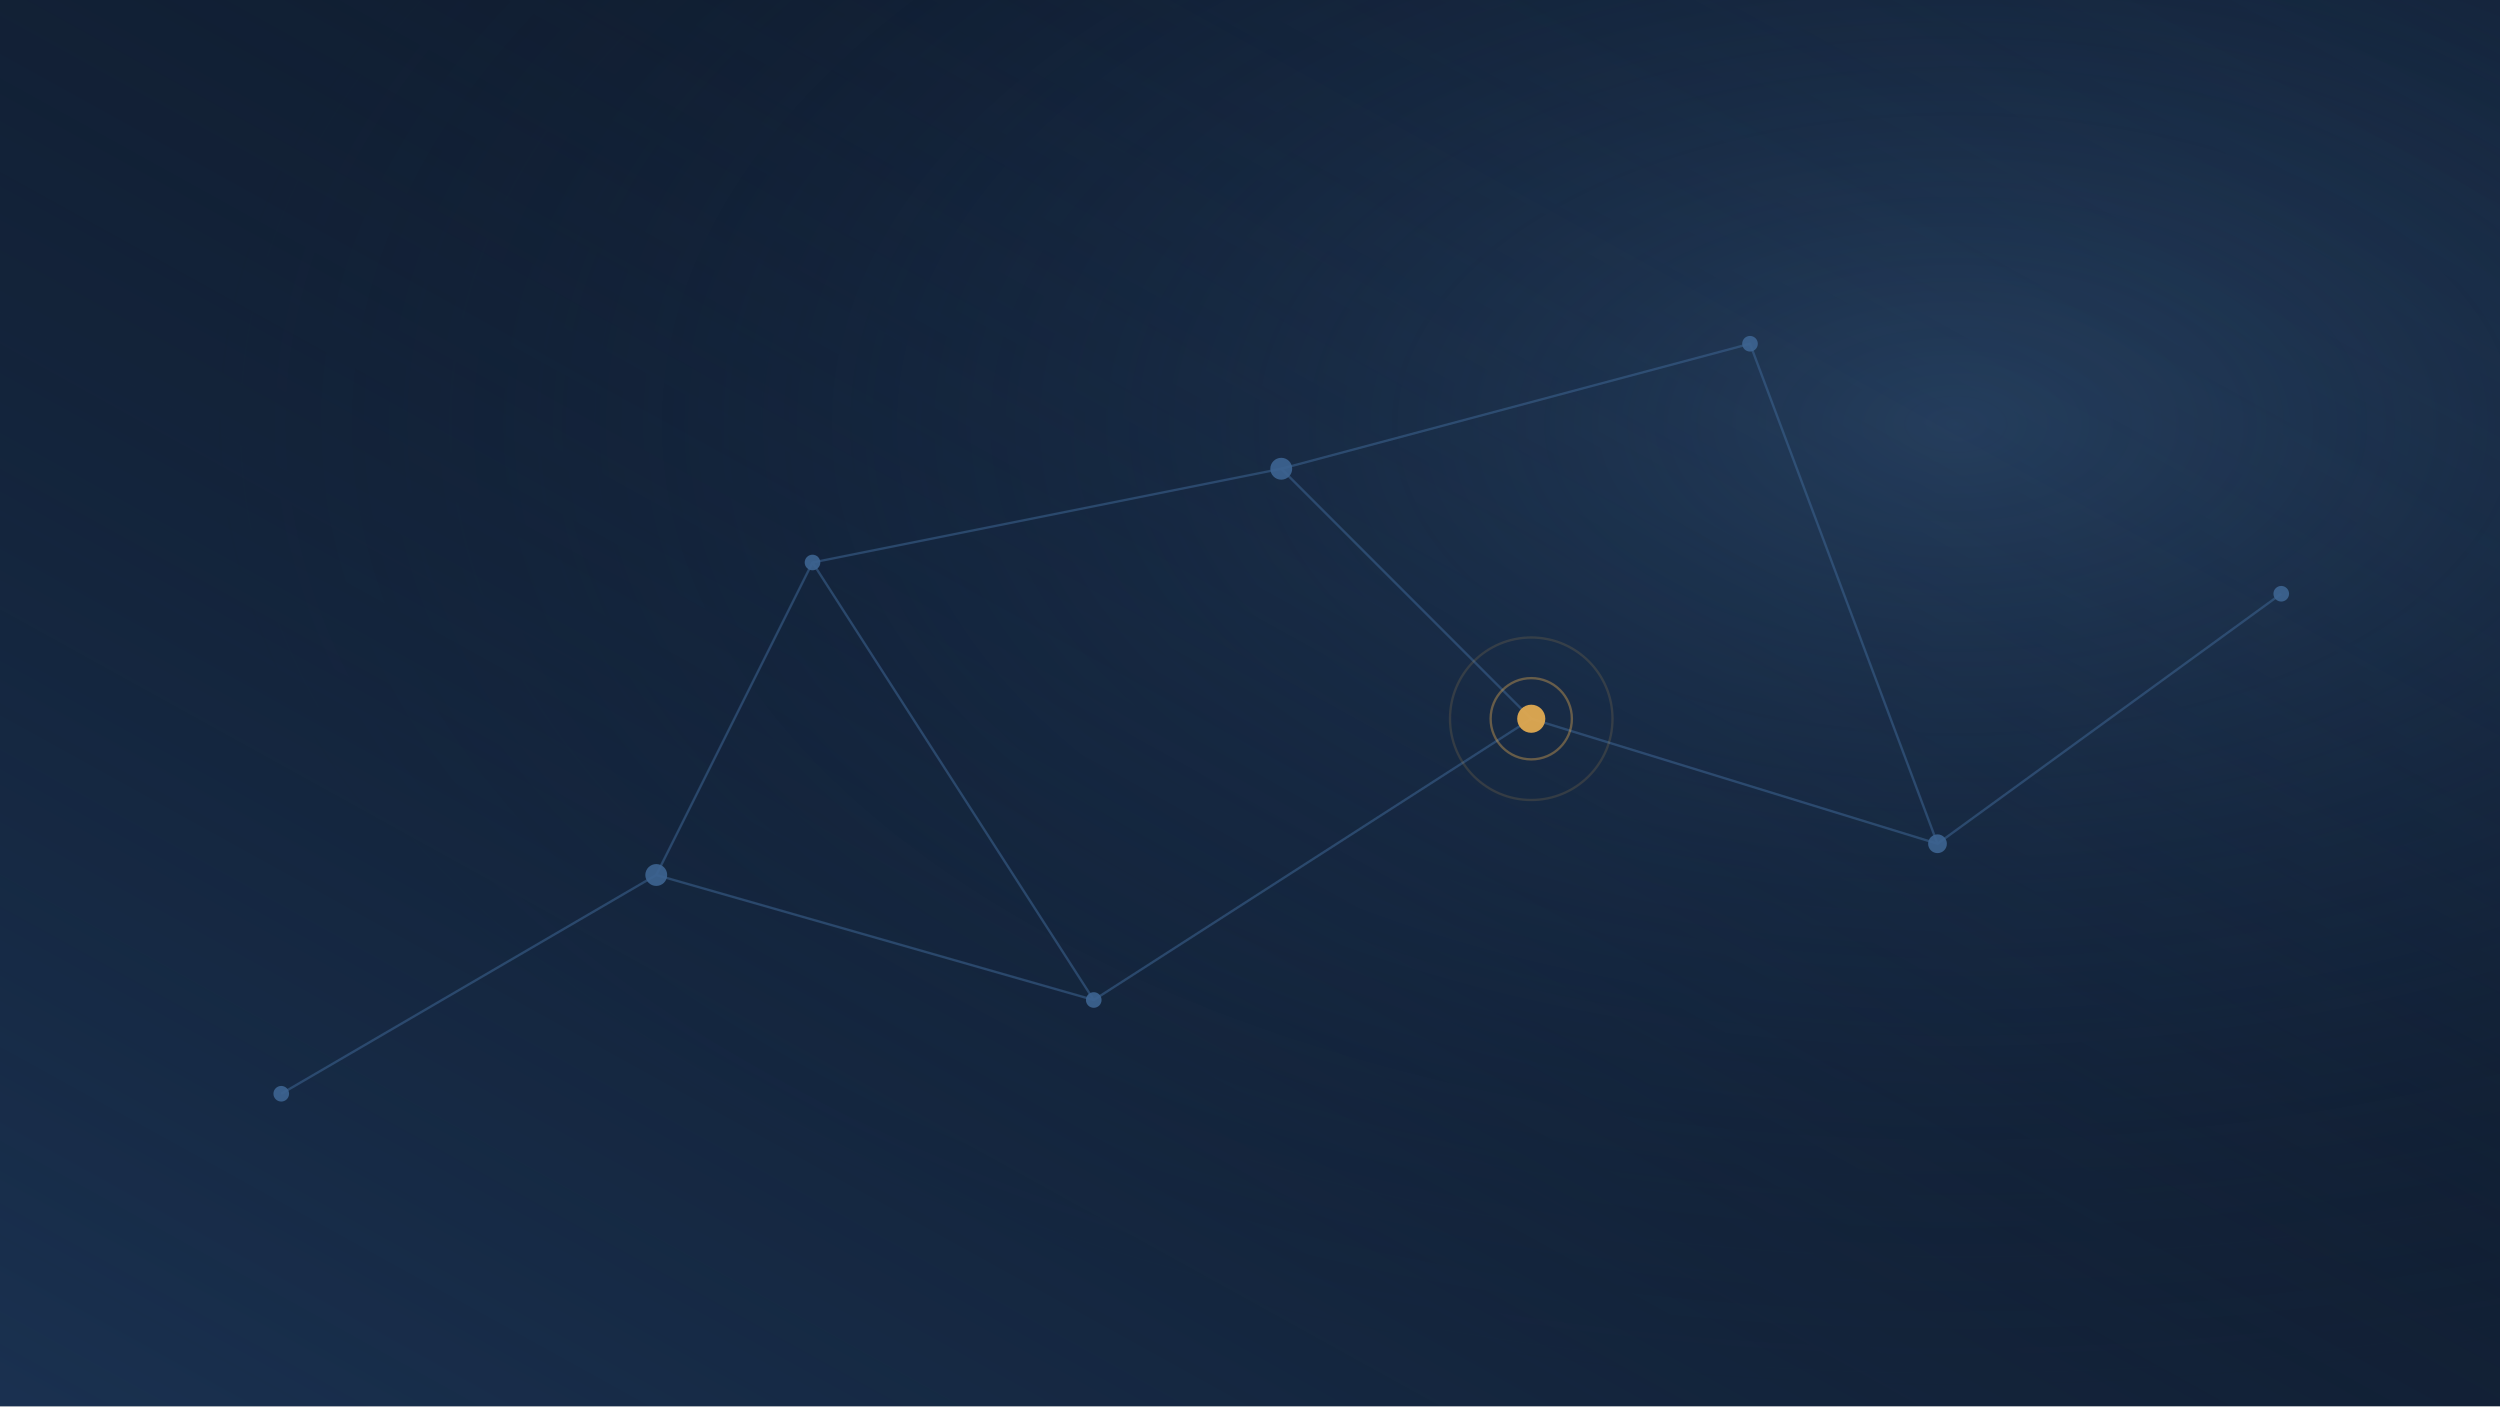
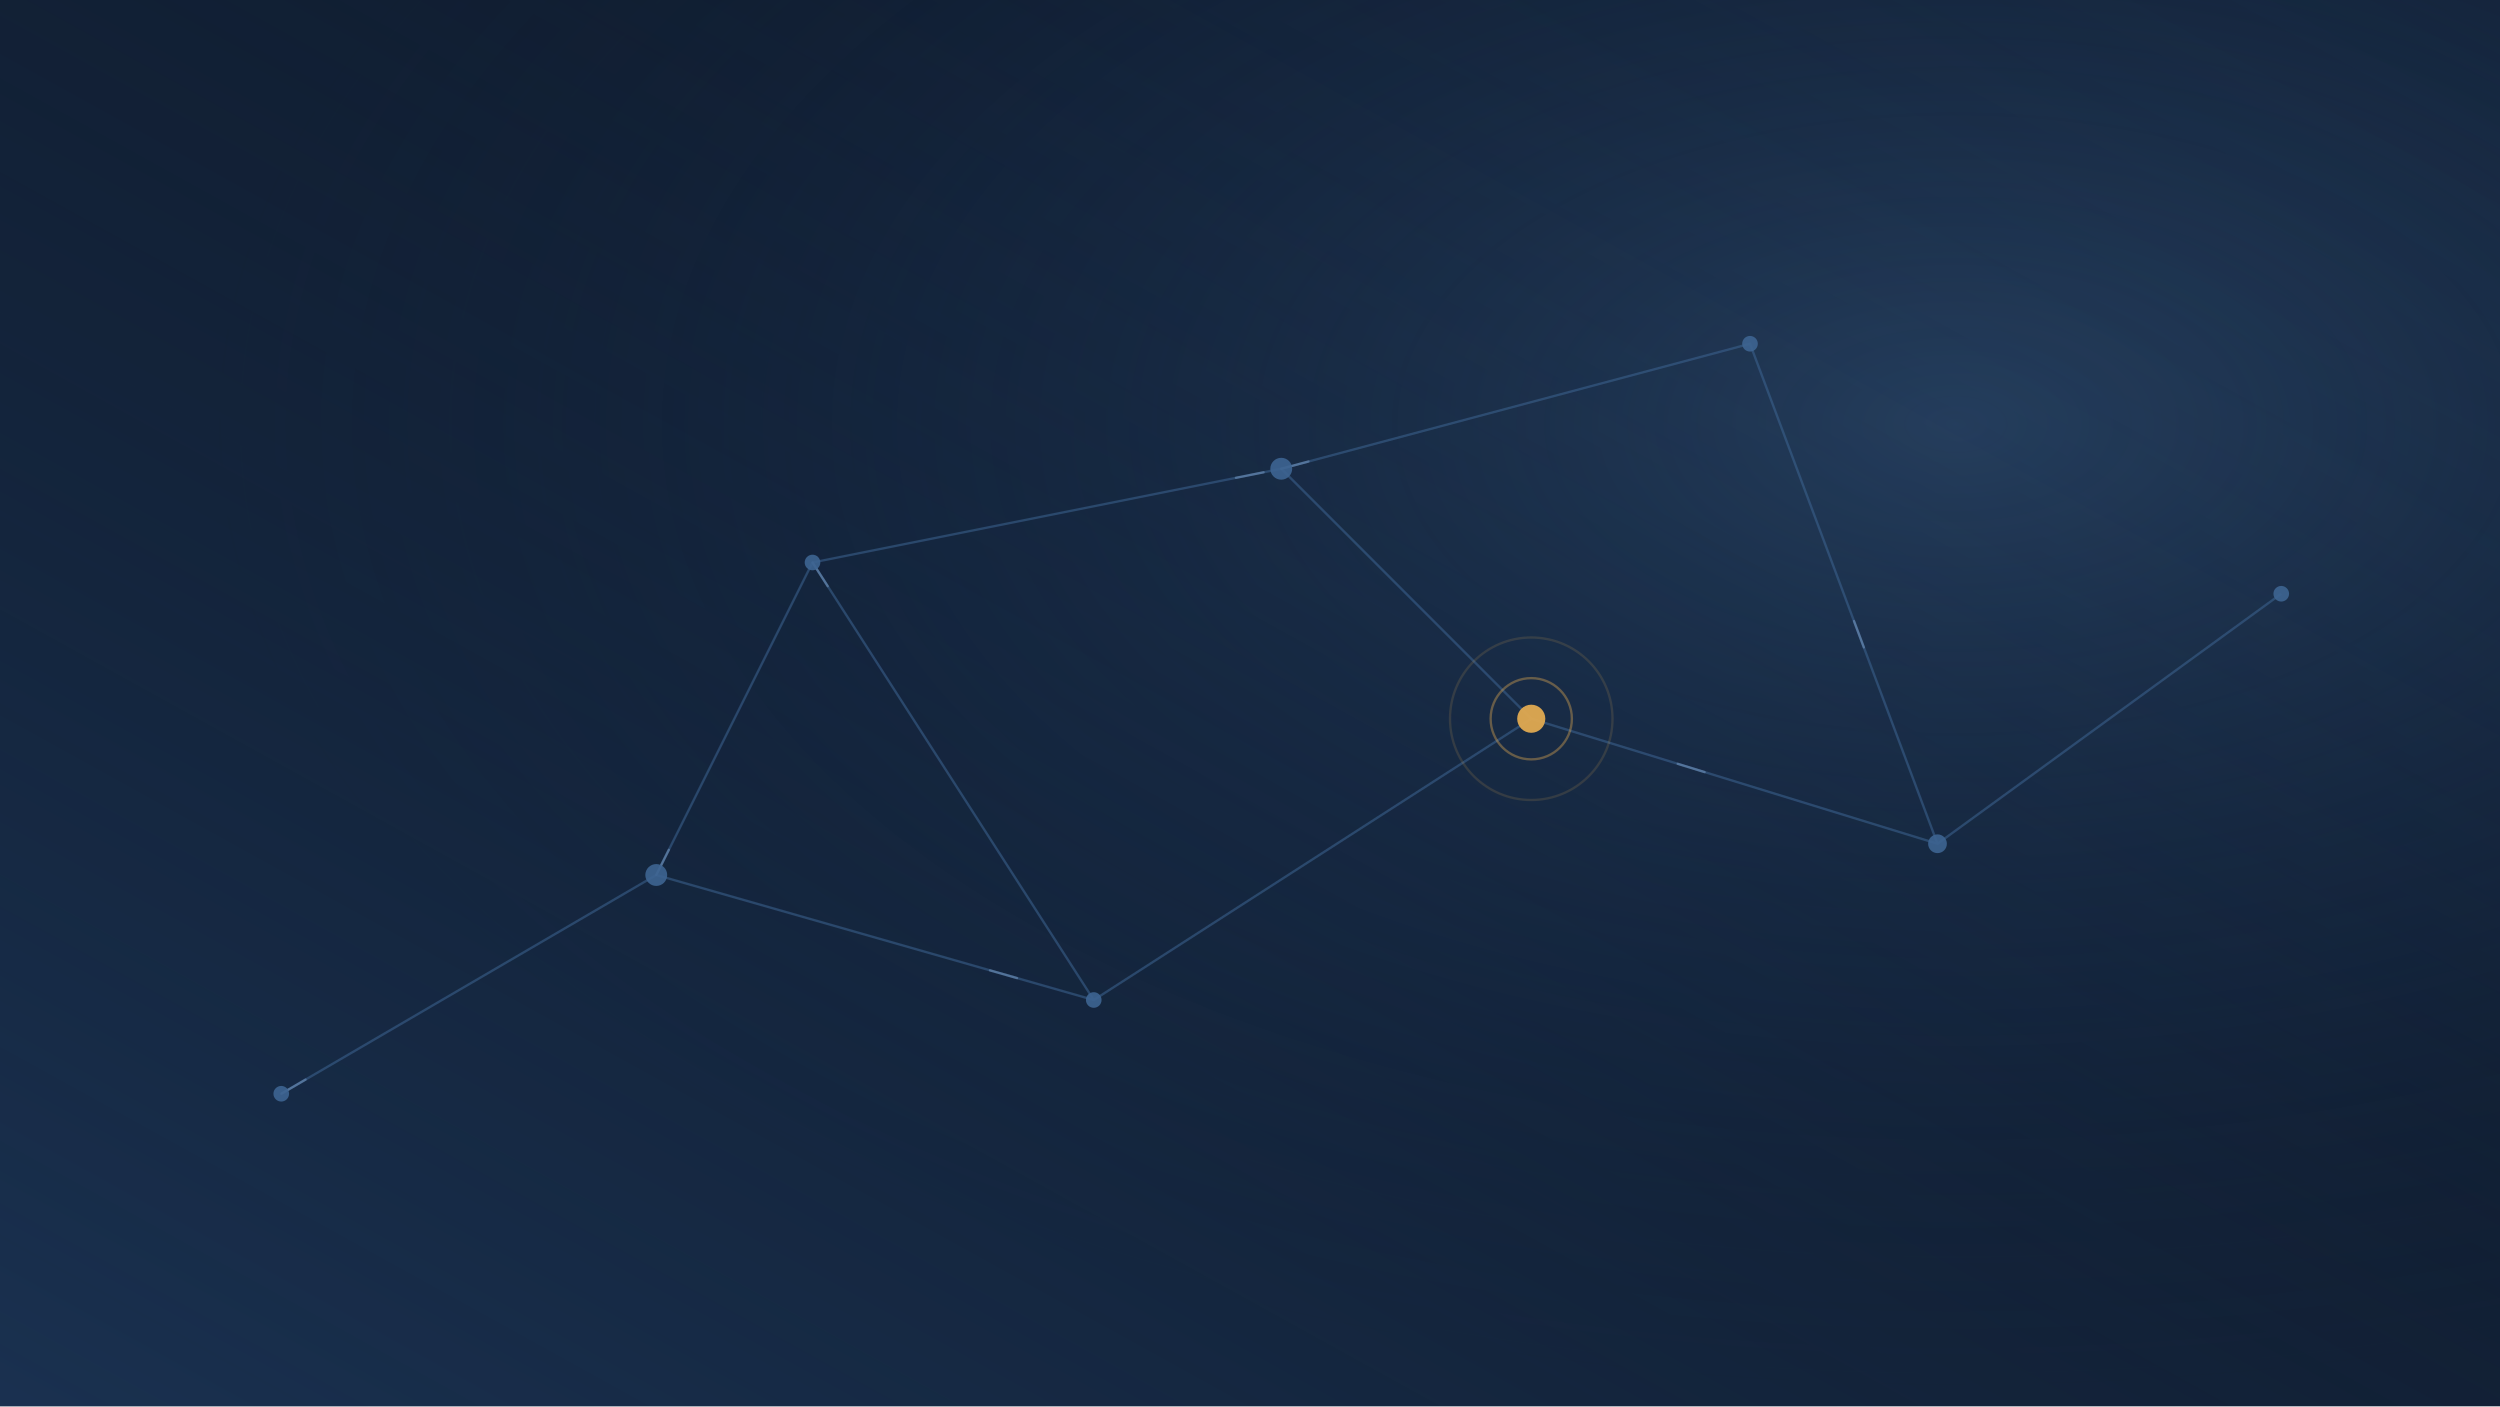
<svg xmlns="http://www.w3.org/2000/svg" width="1600" height="900" viewBox="0 0 1600 900" role="img" aria-label="">
  <defs>
    <radialGradient id="hg1" cx="78%" cy="30%" r="70%">
      <stop offset="0%" stop-color="#3D6491" stop-opacity="0.55" />
      <stop offset="60%" stop-color="#1E3A5F" stop-opacity="0.25" />
      <stop offset="100%" stop-color="#0F1B2D" stop-opacity="0" />
    </radialGradient>
    <linearGradient id="hg2" x1="0" y1="1" x2="1" y2="0">
      <stop offset="0%" stop-color="#1E3A5F" stop-opacity="0.7" />
      <stop offset="100%" stop-color="#0F1B2D" stop-opacity="0" />
    </linearGradient>
  </defs>
+   <style>
+     .pulse{stroke-dasharray:18 482;stroke-linecap:round;animation:flow 11s linear infinite}
+     .p2{animation-duration:13s;animation-delay:-5s}
+     .p3{animation-duration:10s;animation-delay:-2s}
+     .p4{animation-duration:12s;animation-delay:-8s}
+     @keyframes flow{to{stroke-dashoffset:-500}}
+     @media (prefers-reduced-motion:reduce){.pulse{display:none}}
+   </style>
  <rect width="1600" height="900" fill="#0F1B2D" />
  <rect width="1600" height="900" fill="url(#hg1)" />
  <rect width="1600" height="900" fill="url(#hg2)" />
  <g stroke="#3D6491" stroke-width="1.5" opacity="0.55" fill="none">
    <path d="M180 700 L420 560 L700 640 L980 460 L1240 540 L1460 380" />
    <path d="M420 560 L520 360 L820 300 L980 460" />
    <path d="M820 300 L1120 220 L1240 540" />
    <path d="M520 360 L700 640" />
+   </g>
+   <g stroke="#8FB3DE" stroke-width="1.5" opacity="0.4" fill="none">
+     <path class="pulse" d="M180 700 L420 560 L700 640 L980 460 L1240 540 L1460 380" />
+     <path class="pulse p2" d="M420 560 L520 360 L820 300 L980 460" />
+     <path class="pulse p3" d="M820 300 L1120 220 L1240 540" />
+     <path class="pulse p4" d="M520 360 L700 640" />
  </g>
  <g fill="#3D6491" opacity="0.9">
    <circle cx="180" cy="700" r="5" />
    <circle cx="420" cy="560" r="7" />
    <circle cx="700" cy="640" r="5" />
    <circle cx="520" cy="360" r="5" />
    <circle cx="820" cy="300" r="7" />
    <circle cx="1120" cy="220" r="5" />
    <circle cx="1240" cy="540" r="6" />
    <circle cx="1460" cy="380" r="5" />
  </g>
  <circle cx="980" cy="460" r="9" fill="#E0A951" opacity="0.95" />
  <circle cx="980" cy="460" r="26" fill="none" stroke="#E0A951" stroke-opacity="0.4" stroke-width="1.5" />
  <circle cx="980" cy="460" r="52" fill="none" stroke="#E0A951" stroke-opacity="0.15" stroke-width="1.5" />
</svg>
